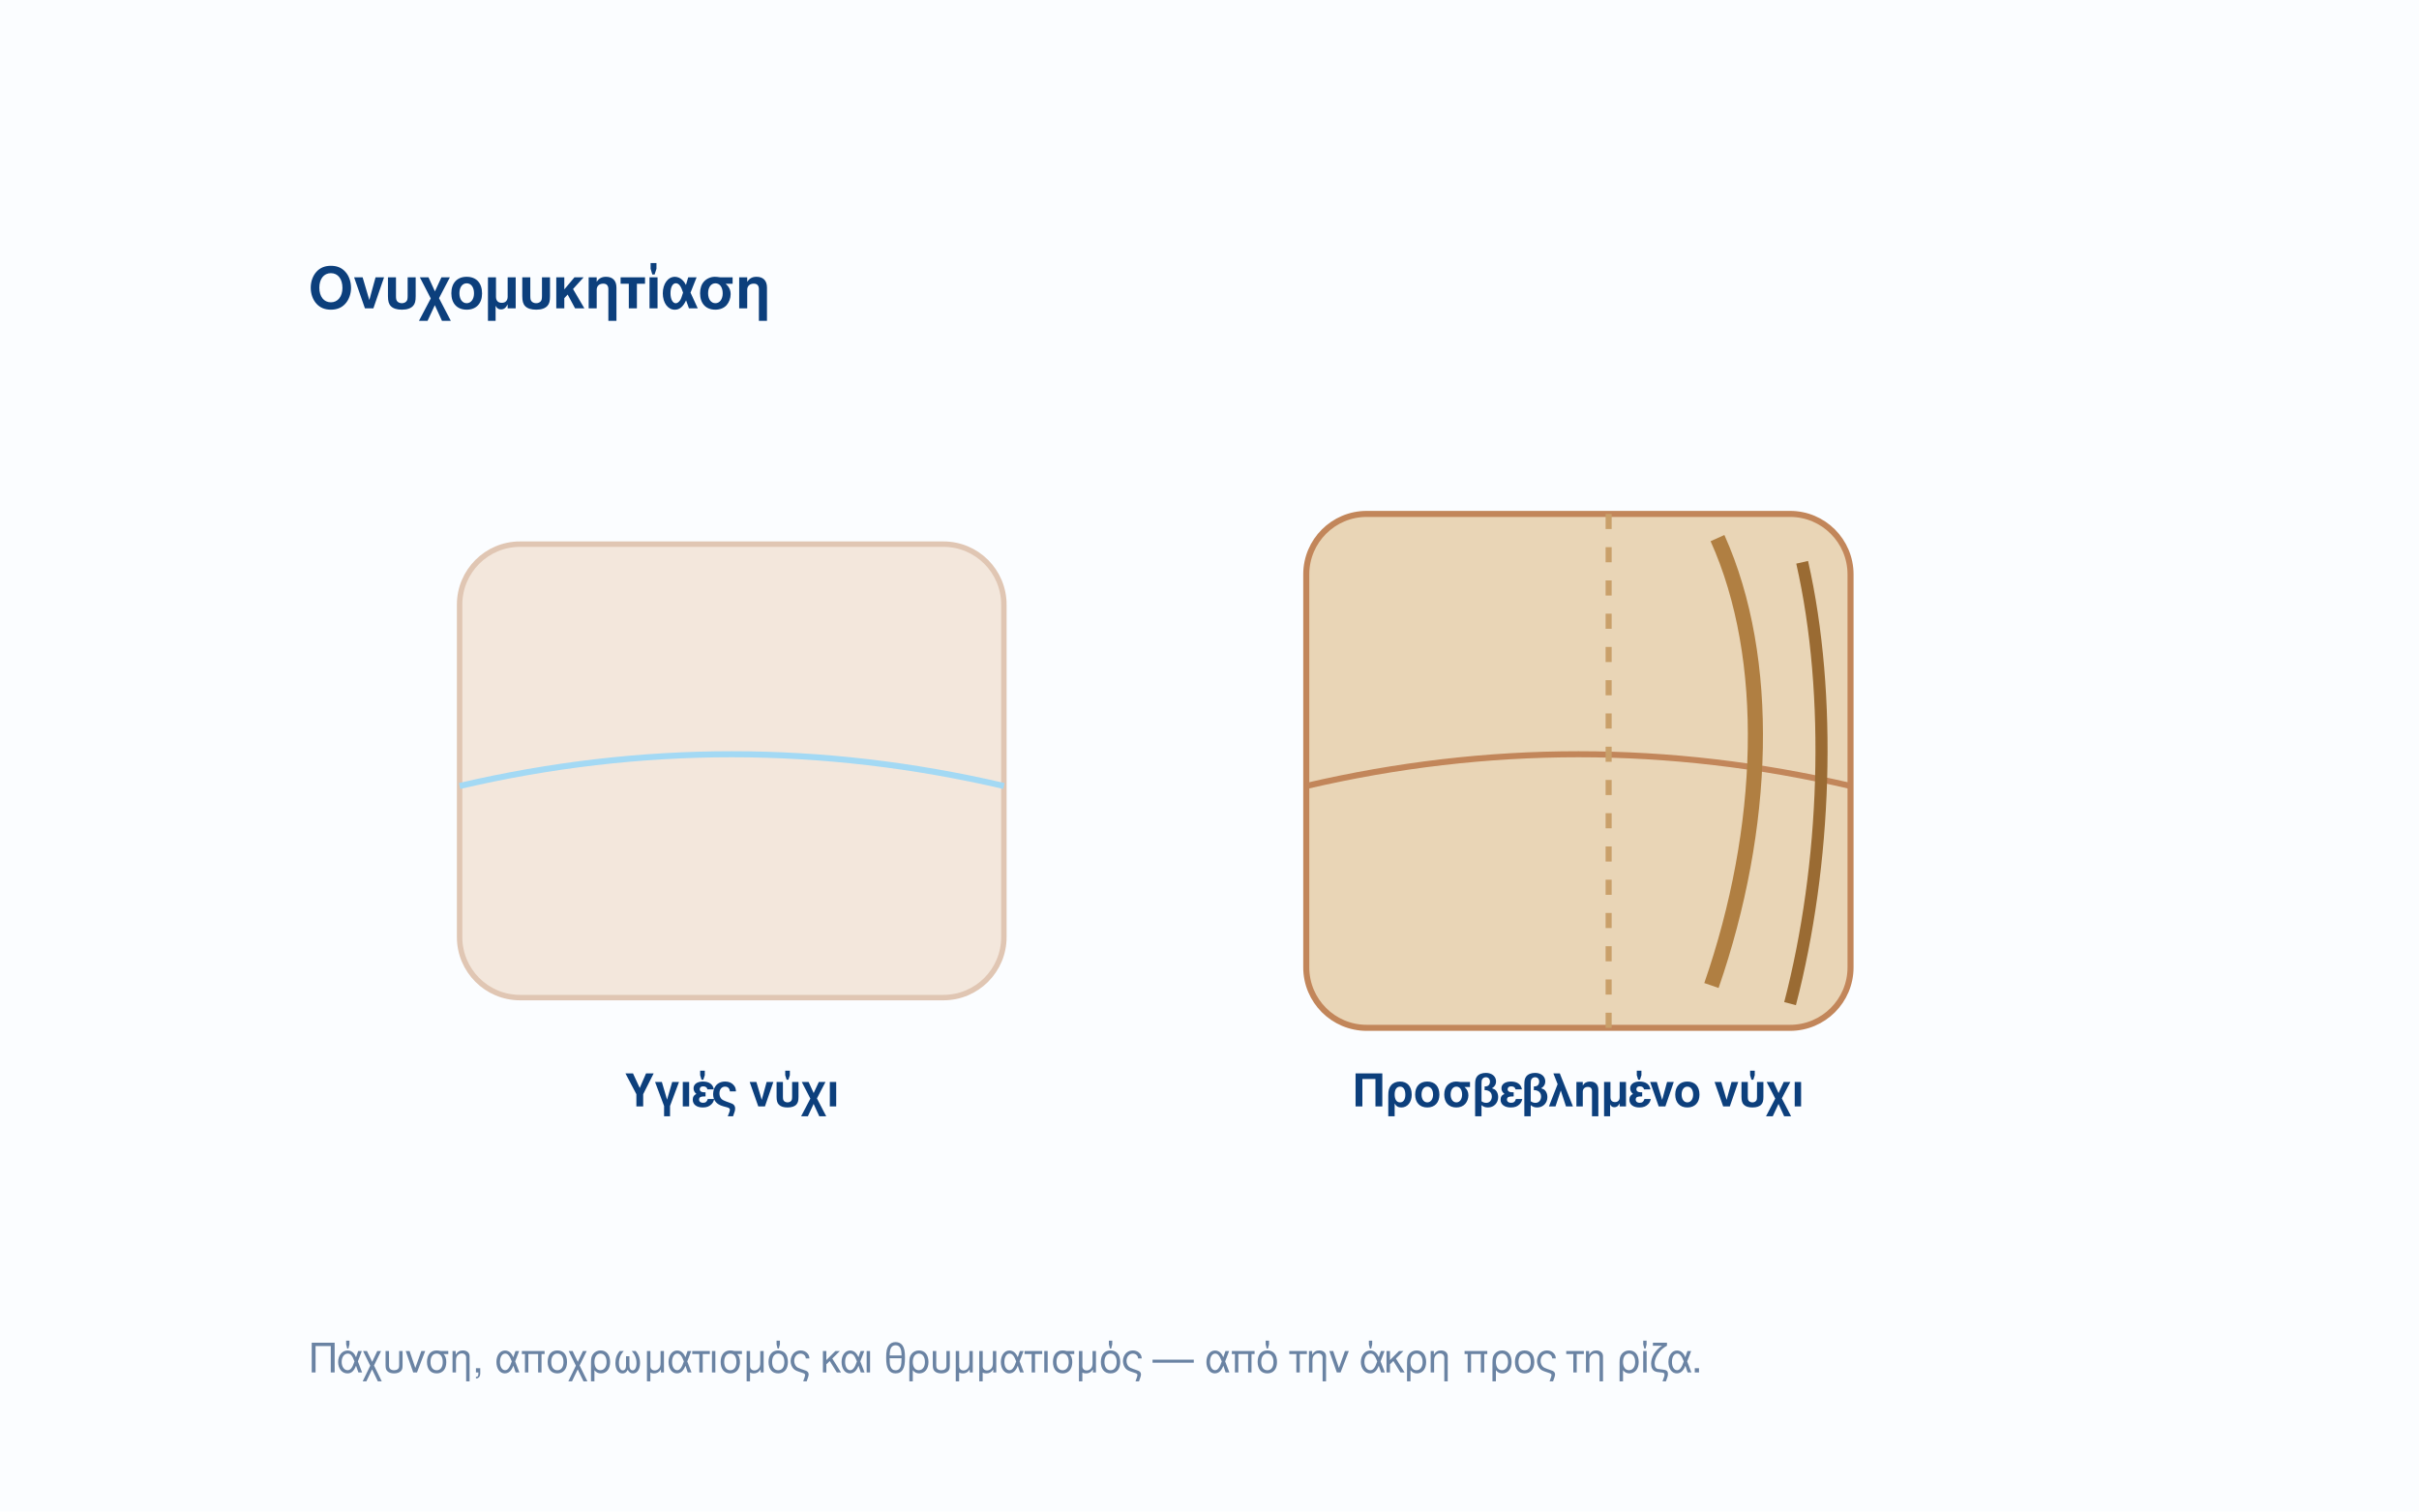
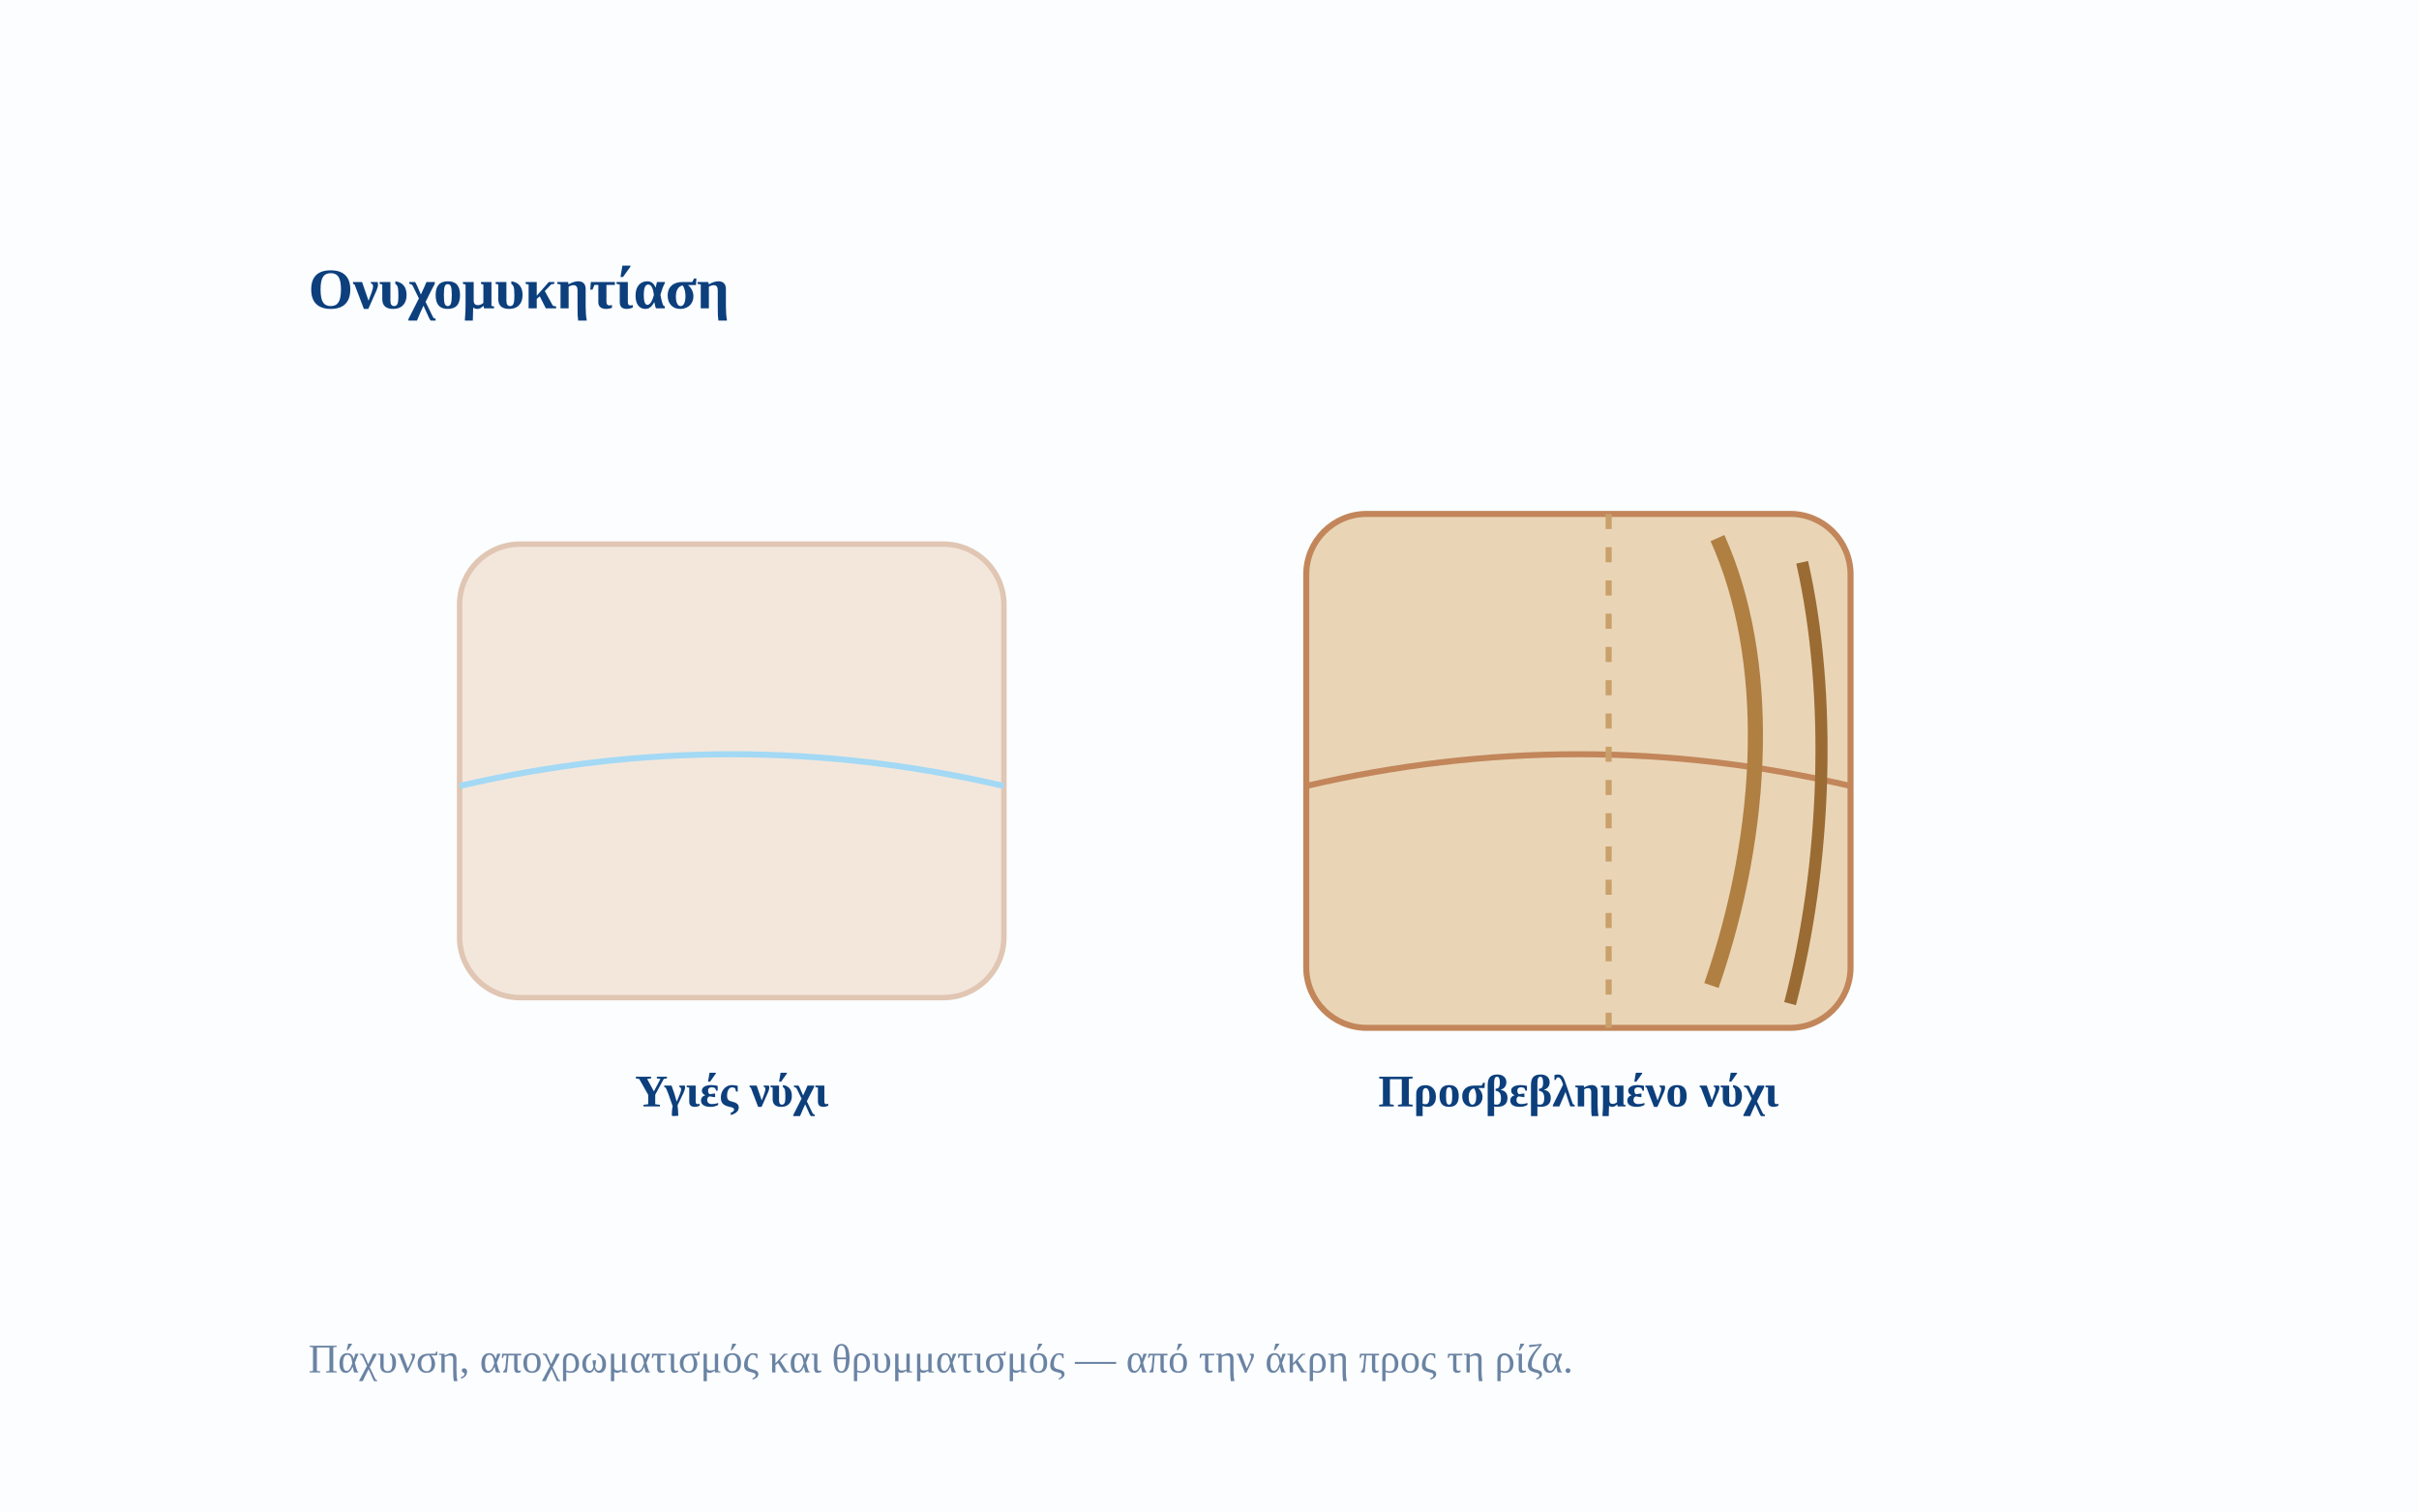
<svg xmlns="http://www.w3.org/2000/svg" viewBox="0 0 800 500" width="800" height="500" role="img" aria-label="Ονυχομυκητίαση">
  <rect width="800" height="500" fill="#fbfdff" />
  <g transform="translate(62,10)">
    <g>
      <rect x="90" y="170" width="180" height="150" rx="20" fill="#f3e7dc" stroke="#e0c6b3" stroke-width="1.8" />
      <path d="M90 250c60-14 120-14 180 0" fill="none" stroke="#a3d9f4" stroke-width="2" />
-       <text x="180" y="356" font-family="Manrope,-apple-system,BlinkMacSystemFont,'Segoe UI',Helvetica,Arial,sans-serif" font-size="15" font-weight="560" fill="#0c3f7c" text-anchor="middle">Υγιές νύχι</text>
+       <text x="180" y="356" font-family="M PLUS Rounded 1c,Manrope,-apple-system,BlinkMacSystemFont,'Segoe UI',Helvetica,Arial,sans-serif" font-size="15" font-weight="560" fill="#0c3f7c" text-anchor="middle">Υγιές νύχι</text>
    </g>
    <g>
      <rect x="370" y="160" width="180" height="170" rx="20" fill="#e9d5b6" stroke="#c2865a" stroke-width="2" />
      <path d="M370 250c60-14 120-14 180 0" fill="none" stroke="#c2865a" stroke-width="2" />
      <path d="M470 160v170" stroke="#c9a06a" stroke-width="2" stroke-dasharray="5 6" />
      <path d="M506 168c18 40 16 96-2 148" fill="none" stroke="#b07f42" stroke-width="5" />
      <path d="M534 176c10 44 8 100-4 146" fill="none" stroke="#9a6b33" stroke-width="4" />
-       <text x="460" y="356" font-family="Manrope,-apple-system,BlinkMacSystemFont,'Segoe UI',Helvetica,Arial,sans-serif" font-size="15" font-weight="560" fill="#0c3f7c" text-anchor="middle">Προσβεβλημένο νύχι</text>
+       <text x="460" y="356" font-family="M PLUS Rounded 1c,Manrope,-apple-system,BlinkMacSystemFont,'Segoe UI',Helvetica,Arial,sans-serif" font-size="15" font-weight="560" fill="#0c3f7c" text-anchor="middle">Προσβεβλημένο νύχι</text>
    </g>
-     <text x="40" y="92" font-family="Manrope,-apple-system,BlinkMacSystemFont,'Segoe UI',Helvetica,Arial,sans-serif" font-size="19" font-weight="560" fill="#0c3f7c" text-anchor="start">Ονυχομυκητίαση</text>
-     <text x="40" y="444" font-family="Manrope,-apple-system,BlinkMacSystemFont,'Segoe UI',Helvetica,Arial,sans-serif" font-size="13.5" font-weight="420" fill="#6a83a3" text-anchor="start">Πάχυνση, αποχρωματισμός και θρυμματισμός — από την άκρη προς τη ρίζα.</text>
+     <text x="40" y="92" font-family="M PLUS Rounded 1c,Manrope,-apple-system,BlinkMacSystemFont,'Segoe UI',Helvetica,Arial,sans-serif" font-size="19" font-weight="560" fill="#0c3f7c" text-anchor="start">Ονυχομυκητίαση</text>
+     <text x="40" y="444" font-family="M PLUS Rounded 1c,Manrope,-apple-system,BlinkMacSystemFont,'Segoe UI',Helvetica,Arial,sans-serif" font-size="13.5" font-weight="420" fill="#6a83a3" text-anchor="start">Πάχυνση, αποχρωματισμός και θρυμματισμός — από την άκρη προς τη ρίζα.</text>
  </g>
</svg>
